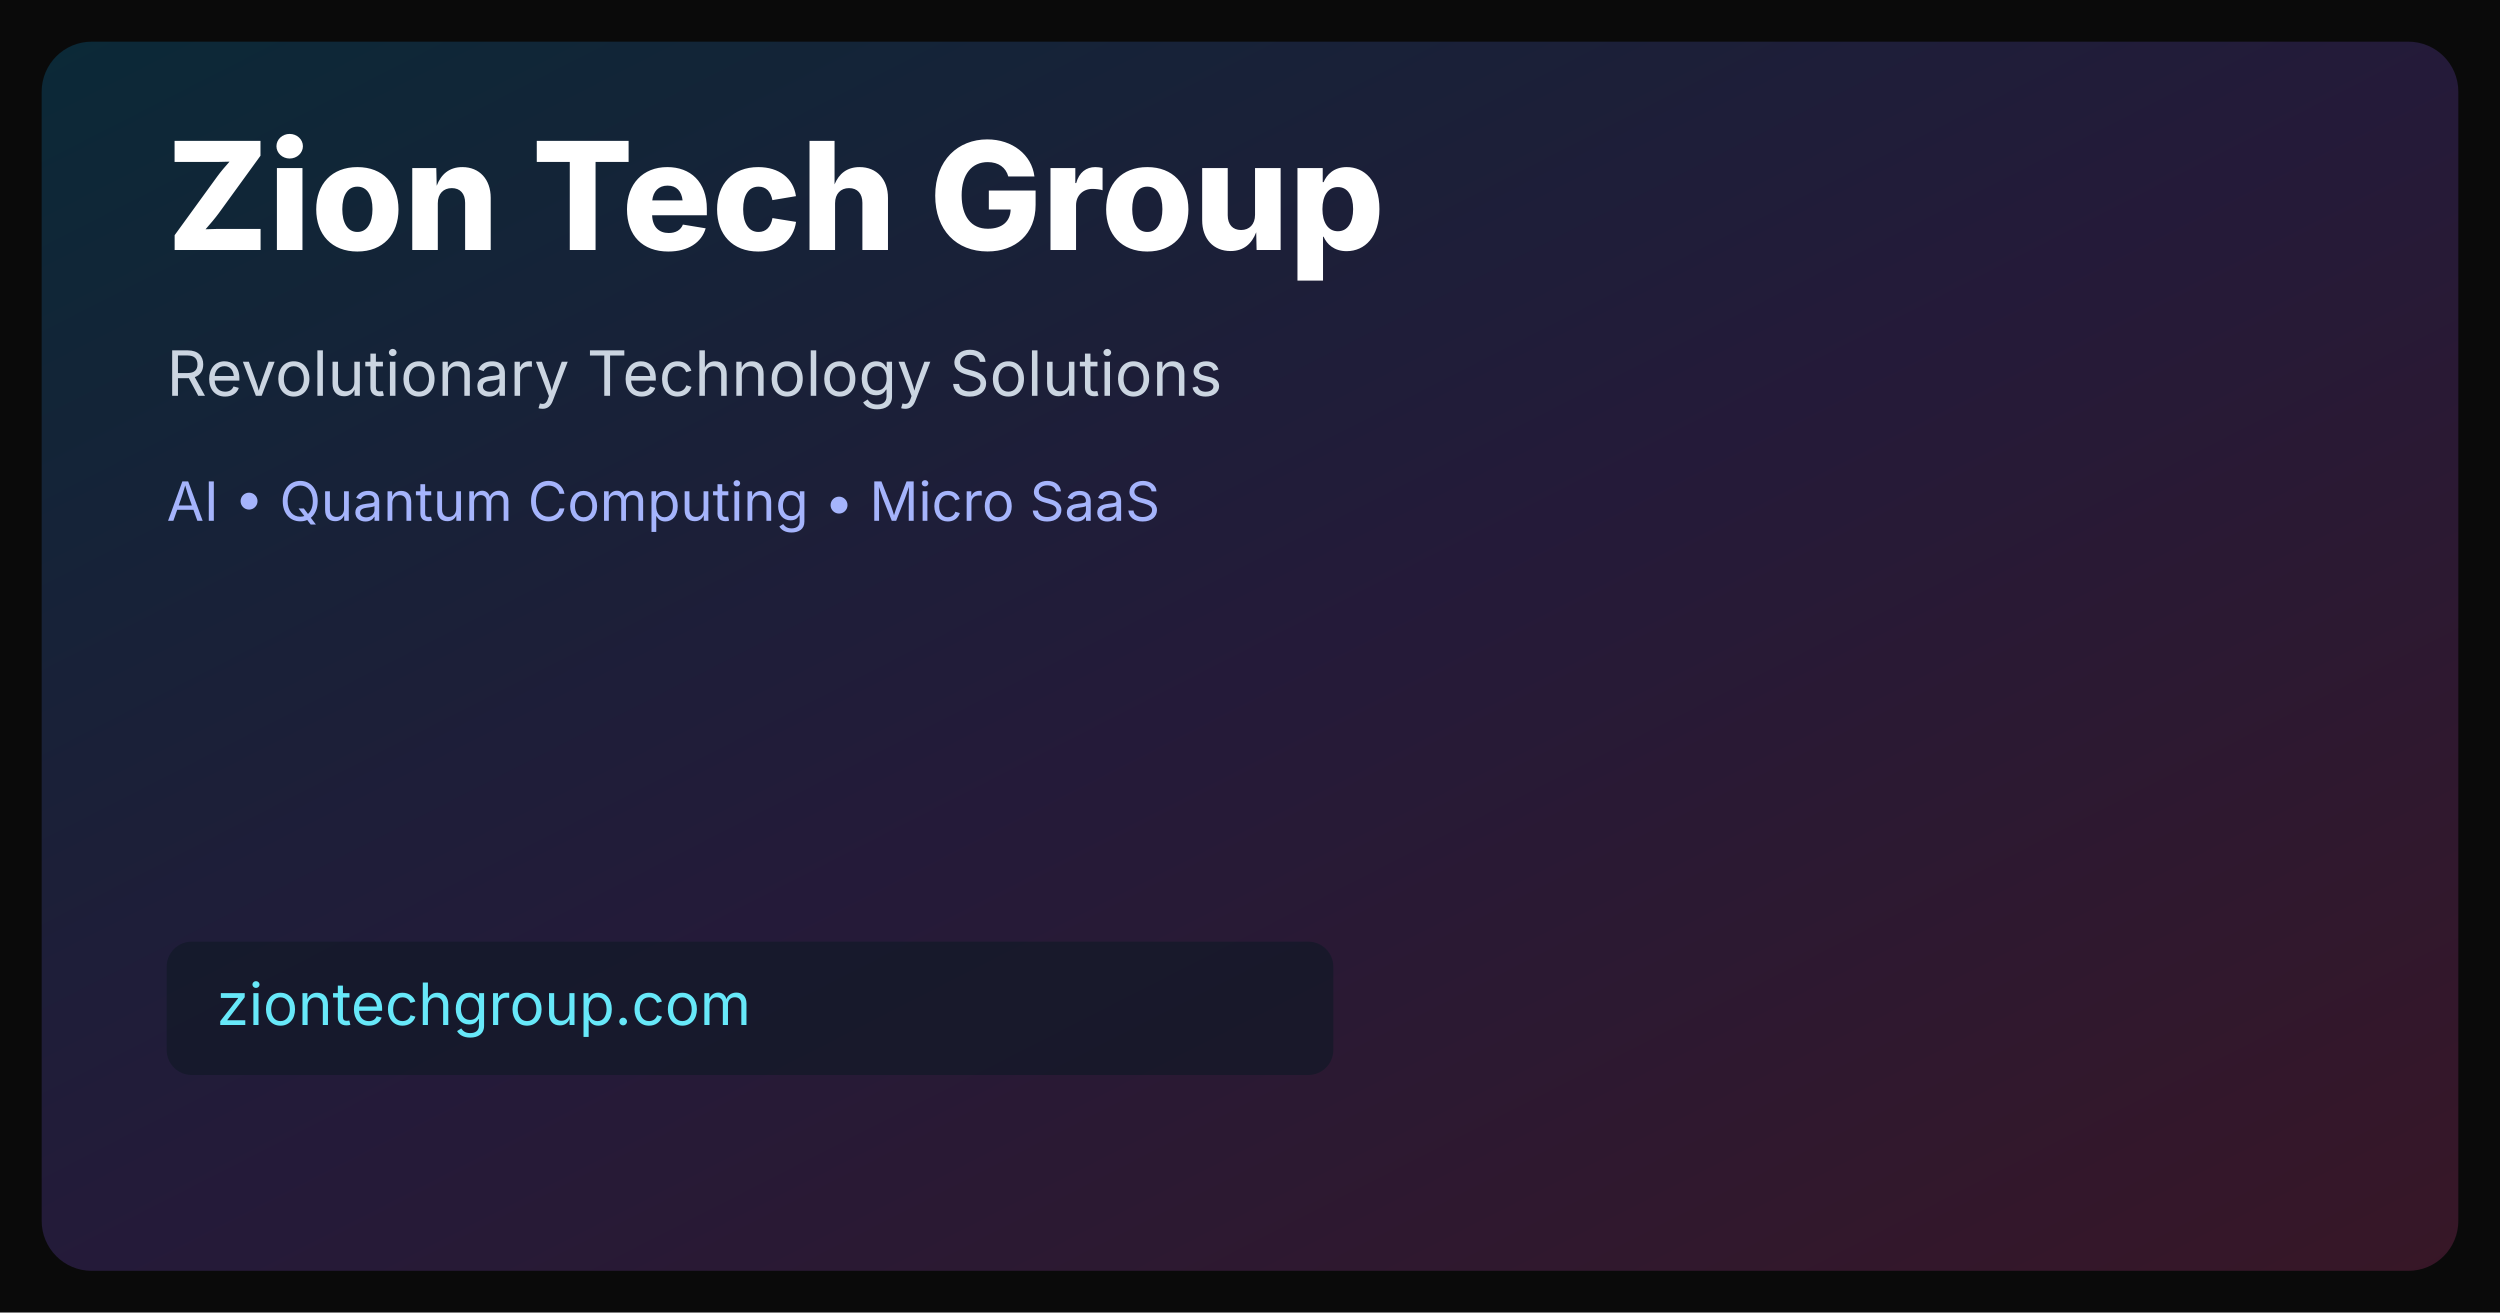
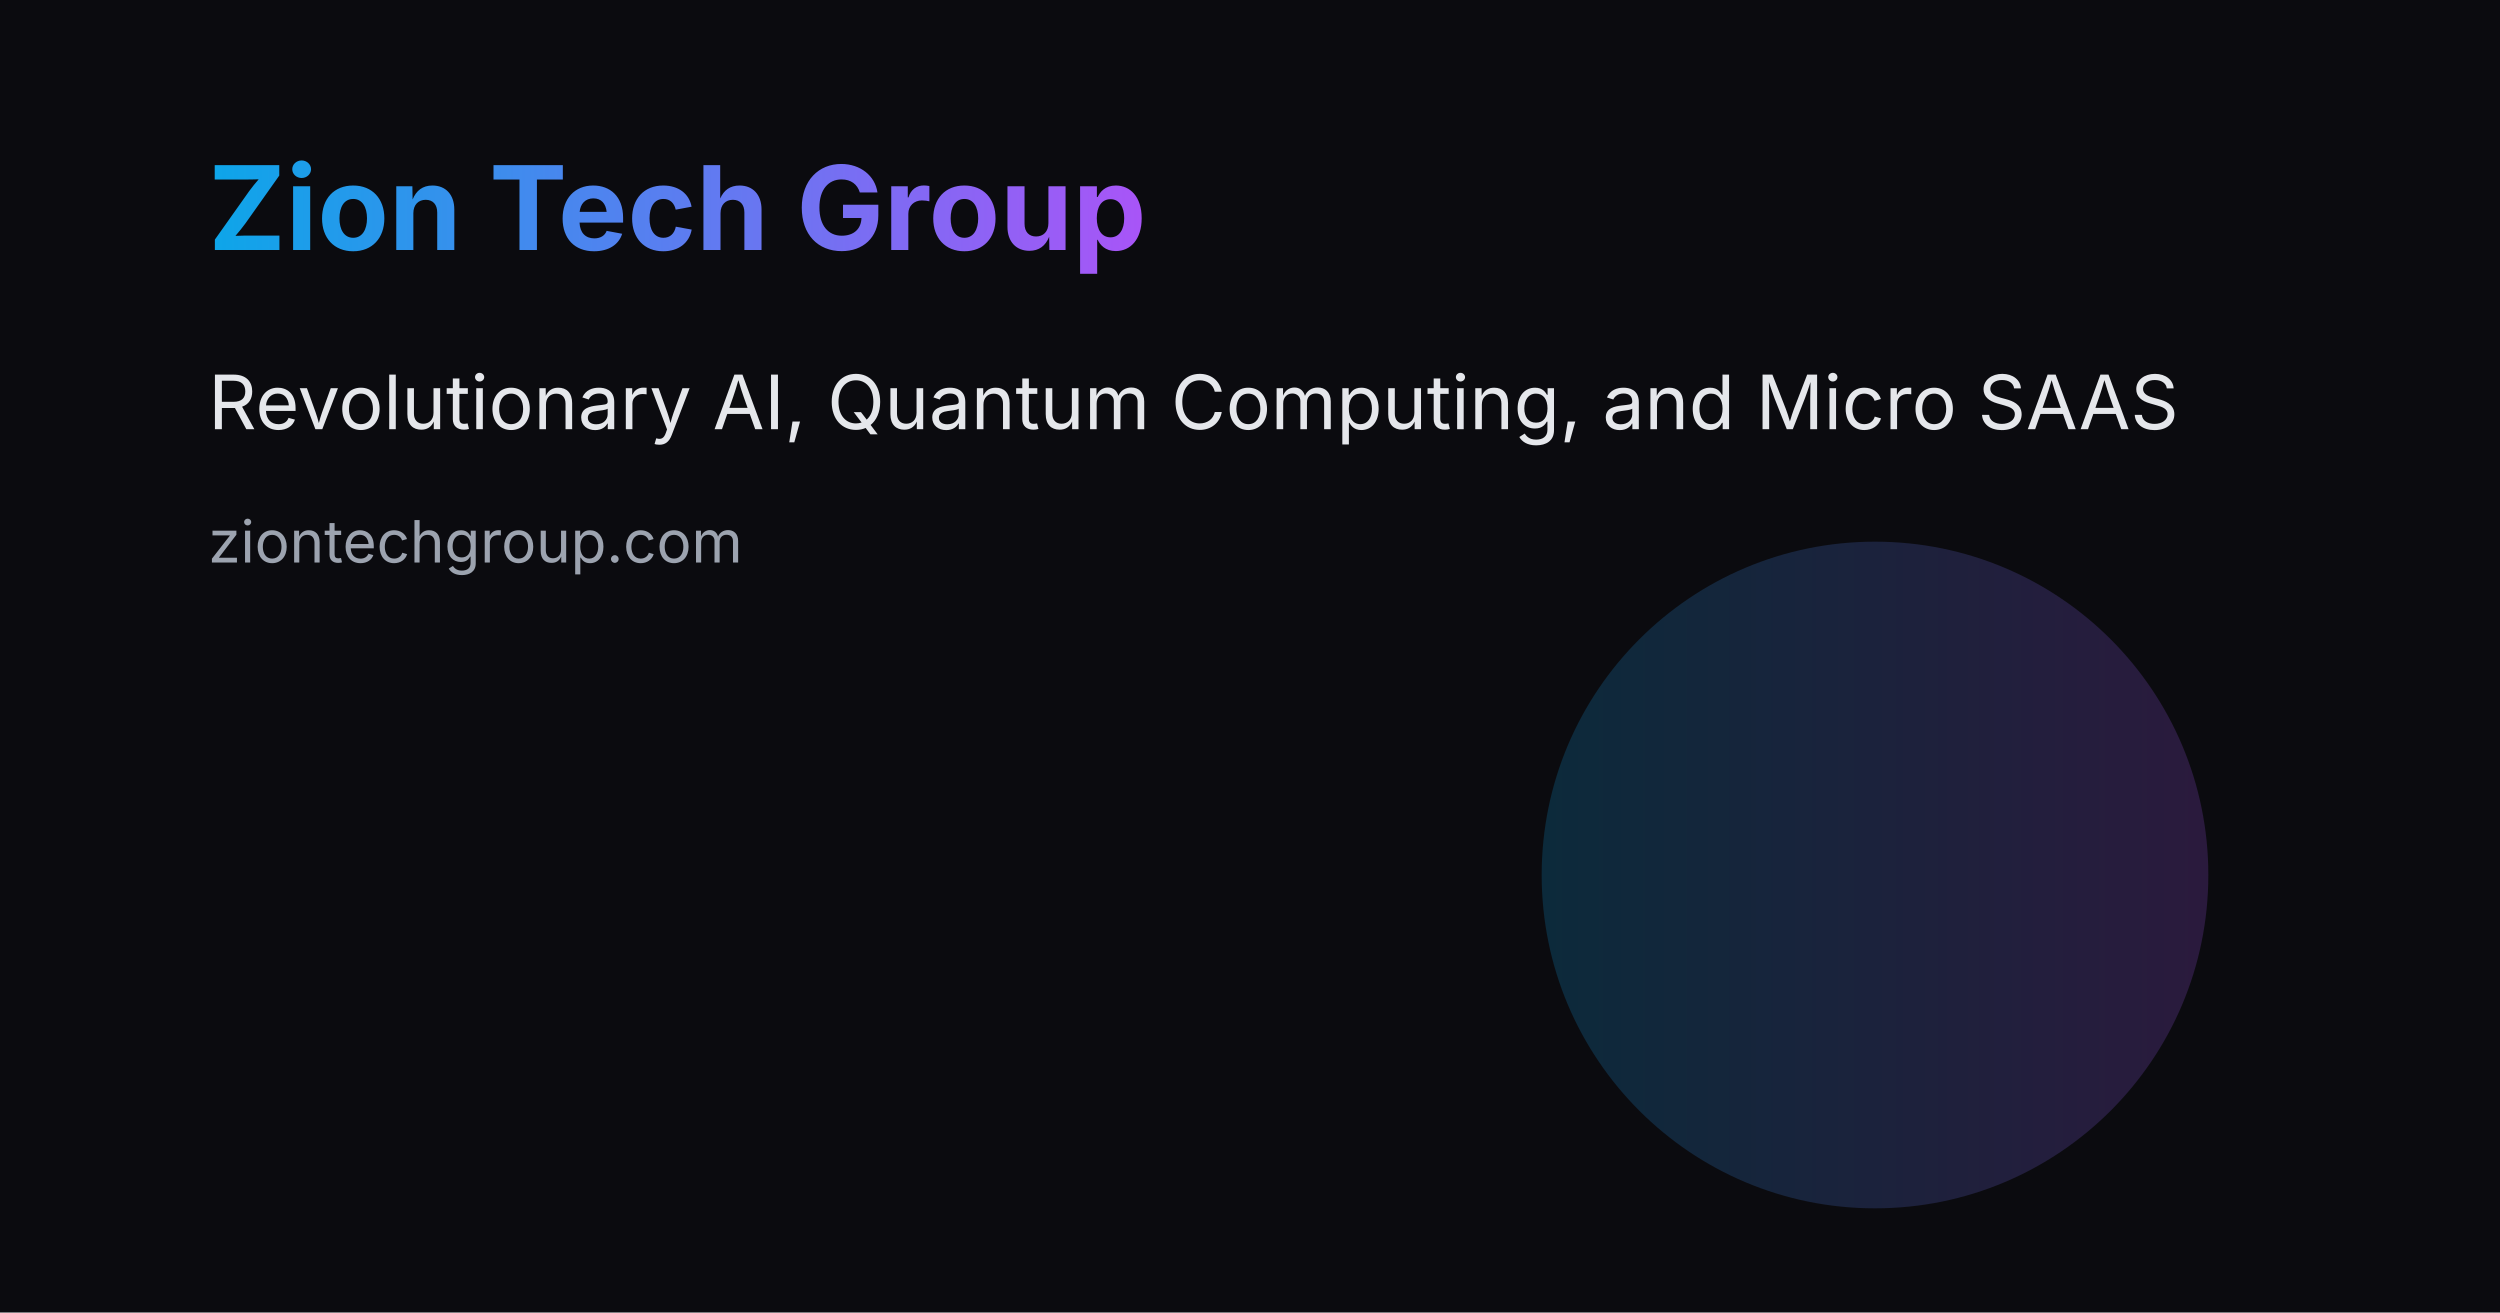
- <svg xmlns="http://www.w3.org/2000/svg" width="1200" height="630" viewBox="0 0 1200 630" role="img" aria-label="Zion Tech Group - AI, Quantum, Micro SaaS">
+ <svg xmlns="http://www.w3.org/2000/svg" width="1200" height="630" viewBox="0 0 1200 630">
  <defs>
-     <linearGradient id="g" x1="0" y1="0" x2="1" y2="1">
-       <stop offset="0%" stop-color="#0ea5e9" />
-       <stop offset="50%" stop-color="#8b5cf6" />
-       <stop offset="100%" stop-color="#ec4899" />
+     <linearGradient id="bg" x1="0" x2="1">
+       <stop offset="0" stop-color="#0ea5e9" />
+       <stop offset="1" stop-color="#a855f7" />
    </linearGradient>
  </defs>
-   <rect width="1200" height="630" fill="#0a0a0a" />
-   <rect x="20" y="20" width="1160" height="590" rx="24" fill="url(#g)" opacity="0.2" />
-   <g transform="translate(80,120)">
-     <text x="0" y="0" font-family="Inter, system-ui, -apple-system, Segoe UI, Roboto, Ubuntu, Cantarell, Noto Sans, sans-serif" font-size="72" font-weight="800" fill="#ffffff">
-       Zion Tech Group
-     </text>
-     <text x="0" y="70" font-family="Inter, system-ui, -apple-system, Segoe UI, Roboto, Ubuntu, Cantarell, Noto Sans, sans-serif" font-size="30" fill="#cbd5e1">
-       Revolutionary Technology Solutions
-     </text>
-     <text x="0" y="130" font-family="Inter, system-ui, -apple-system, Segoe UI, Roboto, Ubuntu, Cantarell, Noto Sans, sans-serif" font-size="26" fill="#a5b4fc">
-       AI • Quantum Computing • Micro SaaS
-     </text>
+   <rect width="1200" height="630" fill="#0b0b0f" />
+   <g transform="translate(100,120)">
+     <text x="0" y="0" fill="url(#bg)" font-family="Inter, Arial, sans-serif" font-size="56" font-weight="700">Zion Tech Group</text>
+     <text x="0" y="86" fill="#e5e7eb" font-family="Inter, Arial, sans-serif" font-size="36">Revolutionary AI, Quantum Computing, and Micro SAAS</text>
+     <text x="0" y="150" fill="#9ca3af" font-family="Inter, Arial, sans-serif" font-size="28">ziontechgroup.com</text>
  </g>
-   <g transform="translate(80,500)">
-     <rect x="0" y="-48" rx="12" width="560" height="64" fill="#111827" opacity="0.7" />
-     <text x="24" y="-8" font-family="Inter, system-ui, -apple-system, Segoe UI, Roboto, Ubuntu, Cantarell, Noto Sans, sans-serif" font-size="28" fill="#67e8f9">
-       ziontechgroup.com
-     </text>
+   <g transform="translate(900,420)" opacity="0.2">
+     <circle cx="0" cy="0" r="160" fill="url(#bg)" />
  </g>
</svg>
